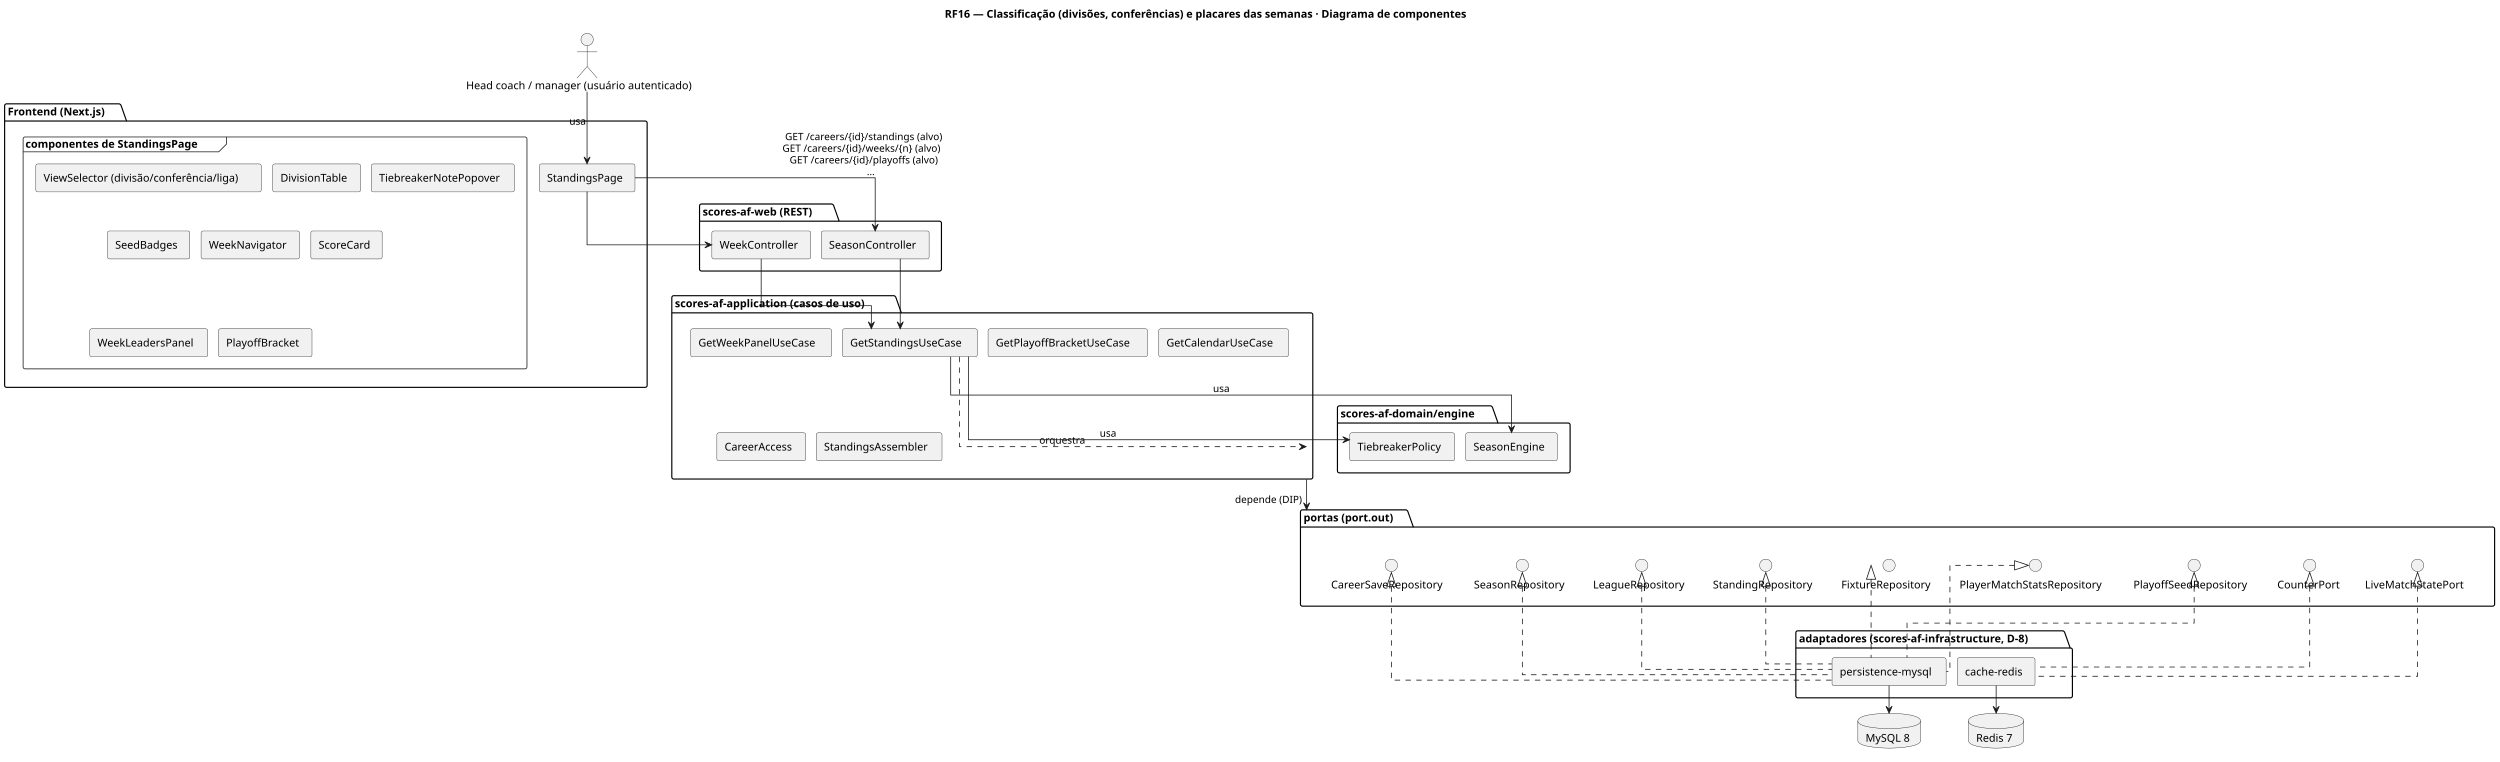
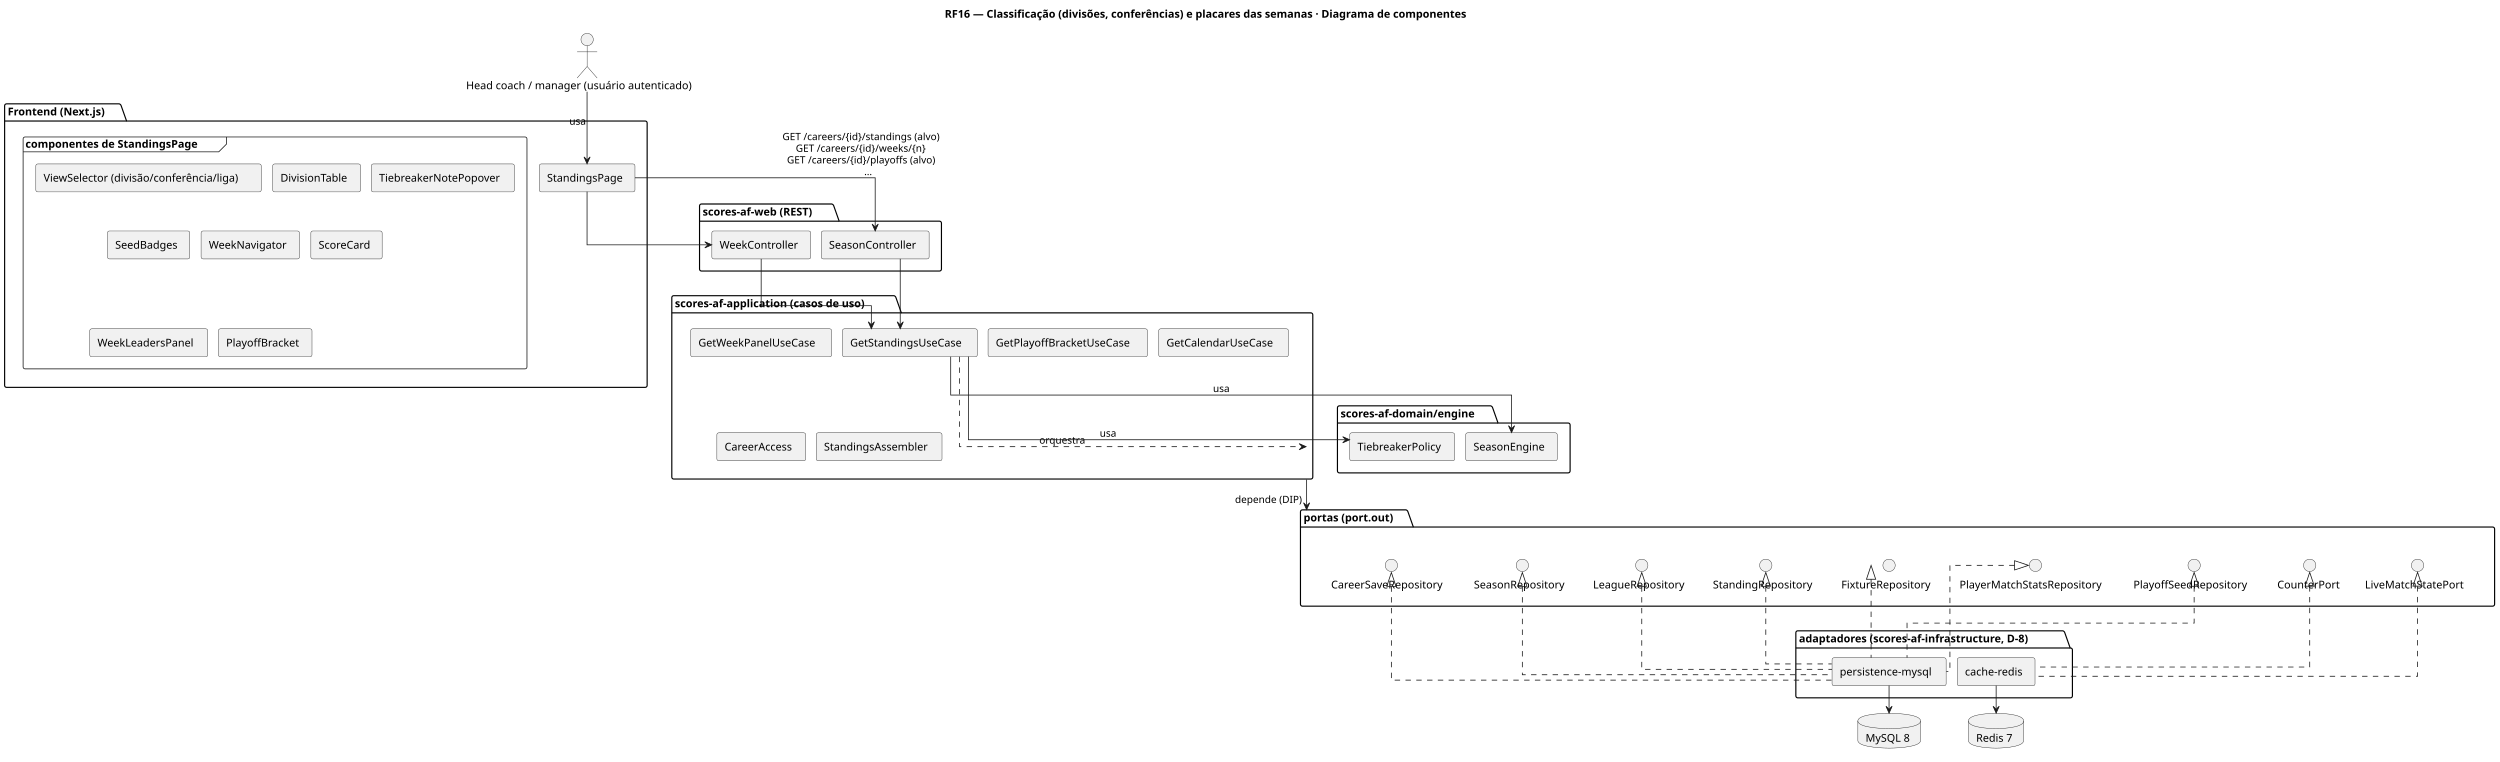
<svg xmlns="http://www.w3.org/2000/svg" contentStyleType="text/css" data-diagram-type="DESCRIPTION" height="988px" preserveAspectRatio="none" style="width:3245px;height:988px;background:#FFFFFF;" version="1.1" viewBox="0 0 3245 988" width="3245px" zoomAndPan="magnify">
  <defs />
  <g>
    <g class="title" data-source-line="1">
      <text fill="#000000" font-family="sans-serif" font-size="14" font-weight="bold" lengthAdjust="spacing" textLength="778.511" x="1226.245" y="22.995">RF16 — Classificação (divisões, conferências) e placares das semanas · Diagrama de componentes</text>
    </g>
    <g class="cluster" data-entity="pkg_fe" data-source-line="7" data-uid="ent0003" id="cluster_pkg_fe">
      <path d="M8.5,134.797 L154.784,134.797 A3.75,3.75 0 0 1 157.284,137.297 L164.284,157.094 L837.5,157.094 A2.5,2.5 0 0 1 840,159.594 L840,500.297 A2.5,2.5 0 0 1 837.5,502.797 L8.5,502.797 A2.5,2.5 0 0 1 6,500.297 L6,137.297 A2.5,2.5 0 0 1 8.5,134.797" fill="none" style="stroke:#000000;stroke-width:1.5;" />
      <line style="stroke:#000000;stroke-width:1.5;" x1="6" x2="164.284" y1="157.094" y2="157.094" />
      <text fill="#000000" font-family="sans-serif" font-size="14" font-weight="bold" lengthAdjust="spacing" textLength="145.284" x="10" y="149.792">Frontend (Next.js)</text>
    </g>
    <g class="cluster" data-entity="pkg_fe_sub" data-source-line="9" data-uid="ent0005" id="cluster_pkg_fe_sub">
      <rect fill="none" height="301" rx="2.5" ry="2.5" style="stroke:#181818;stroke-width:1;" width="654" x="30" y="177.797" />
      <path d="M293.914,177.797 L293.914,187.094 L283.914,197.094 L30,197.094" fill="none" style="stroke:#181818;stroke-width:1;" />
      <text fill="#000000" font-family="sans-serif" font-size="14" font-weight="bold" lengthAdjust="spacing" textLength="253.914" x="33" y="191.792">componentes de StandingsPage</text>
    </g>
    <g class="cluster" data-entity="pkg_web" data-source-line="20" data-uid="ent0014" id="cluster_pkg_web">
      <path d="M910.5,264.797 L1079.739,264.797 A3.75,3.75 0 0 1 1082.239,267.297 L1089.239,287.094 L1219.5,287.094 A2.5,2.5 0 0 1 1222,289.594 L1222,349.297 A2.5,2.5 0 0 1 1219.5,351.797 L910.5,351.797 A2.5,2.5 0 0 1 908,349.297 L908,267.297 A2.5,2.5 0 0 1 910.5,264.797" fill="none" style="stroke:#000000;stroke-width:1.5;" />
      <line style="stroke:#000000;stroke-width:1.5;" x1="908" x2="1089.239" y1="287.094" y2="287.094" />
      <text fill="#000000" font-family="sans-serif" font-size="14" font-weight="bold" lengthAdjust="spacing" textLength="168.239" x="912" y="279.792">scores-af-web (REST)</text>
    </g>
    <g class="cluster" data-entity="pkg_app" data-source-line="24" data-uid="ent0017" id="cluster_pkg_app">
      <path d="M874.5,383.797 L1160.436,383.797 A3.75,3.75 0 0 1 1162.936,386.297 L1169.936,406.094 L1701.5,406.094 A2.5,2.5 0 0 1 1704,408.594 L1704,619.297 A2.5,2.5 0 0 1 1701.5,621.797 L874.5,621.797 A2.5,2.5 0 0 1 872,619.297 L872,386.297 A2.5,2.5 0 0 1 874.5,383.797" fill="none" style="stroke:#000000;stroke-width:1.5;" />
      <line style="stroke:#000000;stroke-width:1.5;" x1="872" x2="1169.936" y1="406.094" y2="406.094" />
      <text fill="#000000" font-family="sans-serif" font-size="14" font-weight="bold" lengthAdjust="spacing" textLength="284.935" x="876" y="398.792">scores-af-application (casos de uso)</text>
    </g>
    <g class="cluster" data-entity="pkg_eng" data-source-line="32" data-uid="ent0024" id="cluster_pkg_eng">
      <path d="M1738.5,526.797 L1934.939,526.797 A3.75,3.75 0 0 1 1937.439,529.297 L1944.439,549.094 L2035.5,549.094 A2.5,2.5 0 0 1 2038,551.594 L2038,611.297 A2.5,2.5 0 0 1 2035.5,613.797 L1738.5,613.797 A2.5,2.5 0 0 1 1736,611.297 L1736,529.297 A2.5,2.5 0 0 1 1738.5,526.797" fill="none" style="stroke:#000000;stroke-width:1.5;" />
      <line style="stroke:#000000;stroke-width:1.5;" x1="1736" x2="1944.439" y1="549.094" y2="549.094" />
      <text fill="#000000" font-family="sans-serif" font-size="14" font-weight="bold" lengthAdjust="spacing" textLength="195.44" x="1740" y="541.792">scores-af-domain/engine</text>
    </g>
    <g class="cluster" data-entity="pkg_ports" data-source-line="36" data-uid="ent0027" id="cluster_pkg_ports">
      <path d="M1690.5,661.797 L1825.02,661.797 A3.75,3.75 0 0 1 1827.52,664.297 L1834.52,684.094 L3235.5,684.094 A2.5,2.5 0 0 1 3238,686.594 L3238,784.297 A2.5,2.5 0 0 1 3235.5,786.797 L1690.5,786.797 A2.5,2.5 0 0 1 1688,784.297 L1688,664.297 A2.5,2.5 0 0 1 1690.5,661.797" fill="none" style="stroke:#000000;stroke-width:1.5;" />
      <line style="stroke:#000000;stroke-width:1.5;" x1="1688" x2="1834.52" y1="684.094" y2="684.094" />
      <text fill="#000000" font-family="sans-serif" font-size="14" font-weight="bold" lengthAdjust="spacing" textLength="133.519" x="1692" y="676.792">portas (port.out)</text>
    </g>
    <g class="cluster" data-entity="pkg_ad" data-source-line="47" data-uid="ent0037" id="cluster_pkg_ad">
      <path d="M2333.5,818.797 L2677.589,818.797 A3.75,3.75 0 0 1 2680.089,821.297 L2687.089,841.094 L2687.5,841.094 A2.5,2.5 0 0 1 2690,843.594 L2690,903.297 A2.5,2.5 0 0 1 2687.5,905.797 L2333.5,905.797 A2.5,2.5 0 0 1 2331,903.297 L2331,821.297 A2.5,2.5 0 0 1 2333.5,818.797" fill="none" style="stroke:#000000;stroke-width:1.5;" />
      <line style="stroke:#000000;stroke-width:1.5;" x1="2331" x2="2687.089" y1="841.094" y2="841.094" />
      <text fill="#000000" font-family="sans-serif" font-size="14" font-weight="bold" lengthAdjust="spacing" textLength="343.089" x="2335" y="833.792">adaptadores (scores-af-infrastructure, D-8)</text>
    </g>
    <g class="entity" data-entity="c2" data-source-line="8" data-uid="ent0004" id="entity_c2">
      <rect fill="#F1F1F1" height="36.297" rx="2.5" ry="2.5" style="stroke:#181818;stroke-width:0.5;" width="124.18" x="700" y="212.797" />
      <text fill="#000000" font-family="sans-serif" font-size="14" lengthAdjust="spacing" textLength="104.18" x="710" y="235.792">StandingsPage</text>
    </g>
    <g class="entity" data-entity="c3" data-source-line="10" data-uid="ent0006" id="entity_c3">
      <rect fill="#F1F1F1" height="36.297" rx="2.5" ry="2.5" style="stroke:#181818;stroke-width:0.5;" width="292.569" x="46.5" y="212.797" />
      <text fill="#000000" font-family="sans-serif" font-size="14" lengthAdjust="spacing" textLength="272.569" x="56.5" y="235.792">ViewSelector (divisão/conferência/liga)</text>
    </g>
    <g class="entity" data-entity="c4" data-source-line="11" data-uid="ent0007" id="entity_c4">
      <rect fill="#F1F1F1" height="36.297" rx="2.5" ry="2.5" style="stroke:#181818;stroke-width:0.5;" width="113.987" x="354" y="212.797" />
      <text fill="#000000" font-family="sans-serif" font-size="14" lengthAdjust="spacing" textLength="93.987" x="364" y="235.792">DivisionTable</text>
    </g>
    <g class="entity" data-entity="c5" data-source-line="12" data-uid="ent0008" id="entity_c5">
      <rect fill="#F1F1F1" height="36.297" rx="2.5" ry="2.5" style="stroke:#181818;stroke-width:0.5;" width="185.621" x="482" y="212.797" />
      <text fill="#000000" font-family="sans-serif" font-size="14" lengthAdjust="spacing" textLength="165.621" x="492" y="235.792">TiebreakerNotePopover</text>
    </g>
    <g class="entity" data-entity="c6" data-source-line="13" data-uid="ent0009" id="entity_c6">
      <rect fill="#F1F1F1" height="36.297" rx="2.5" ry="2.5" style="stroke:#181818;stroke-width:0.5;" width="106.864" x="139.5" y="299.797" />
      <text fill="#000000" font-family="sans-serif" font-size="14" lengthAdjust="spacing" textLength="86.864" x="149.5" y="322.792">SeedBadges</text>
    </g>
    <g class="entity" data-entity="c7" data-source-line="14" data-uid="ent0010" id="entity_c7">
      <rect fill="#F1F1F1" height="36.297" rx="2.5" ry="2.5" style="stroke:#181818;stroke-width:0.5;" width="127.68" x="261" y="299.797" />
      <text fill="#000000" font-family="sans-serif" font-size="14" lengthAdjust="spacing" textLength="107.68" x="271" y="322.792">WeekNavigator</text>
    </g>
    <g class="entity" data-entity="c8" data-source-line="15" data-uid="ent0011" id="entity_c8">
      <rect fill="#F1F1F1" height="36.297" rx="2.5" ry="2.5" style="stroke:#181818;stroke-width:0.5;" width="92.516" x="403.5" y="299.797" />
      <text fill="#000000" font-family="sans-serif" font-size="14" lengthAdjust="spacing" textLength="72.516" x="413.5" y="322.792">ScoreCard</text>
    </g>
    <g class="entity" data-entity="c9" data-source-line="16" data-uid="ent0012" id="entity_c9">
      <rect fill="#F1F1F1" height="36.297" rx="2.5" ry="2.5" style="stroke:#181818;stroke-width:0.5;" width="153.116" x="116.5" y="426.797" />
      <text fill="#000000" font-family="sans-serif" font-size="14" lengthAdjust="spacing" textLength="133.116" x="126.5" y="449.792">WeekLeadersPanel</text>
    </g>
    <g class="entity" data-entity="c10" data-source-line="17" data-uid="ent0013" id="entity_c10">
      <rect fill="#F1F1F1" height="36.297" rx="2.5" ry="2.5" style="stroke:#181818;stroke-width:0.5;" width="121.466" x="283.5" y="426.797" />
      <text fill="#000000" font-family="sans-serif" font-size="14" lengthAdjust="spacing" textLength="101.466" x="293.5" y="449.792">PlayoffBracket</text>
    </g>
    <g class="entity" data-entity="c11" data-source-line="21" data-uid="ent0015" id="entity_c11">
      <rect fill="#F1F1F1" height="36.297" rx="2.5" ry="2.5" style="stroke:#181818;stroke-width:0.5;" width="139.984" x="1066" y="299.797" />
      <text fill="#000000" font-family="sans-serif" font-size="14" lengthAdjust="spacing" textLength="119.984" x="1076" y="322.792">SeasonController</text>
    </g>
    <g class="entity" data-entity="c12" data-source-line="22" data-uid="ent0016" id="entity_c12">
      <rect fill="#F1F1F1" height="36.297" rx="2.5" ry="2.5" style="stroke:#181818;stroke-width:0.5;" width="128.35" x="924" y="299.797" />
      <text fill="#000000" font-family="sans-serif" font-size="14" lengthAdjust="spacing" textLength="108.35" x="934" y="322.792">WeekController</text>
    </g>
    <g class="entity" data-entity="c13" data-source-line="25" data-uid="ent0018" id="entity_c13">
      <rect fill="#F1F1F1" height="36.297" rx="2.5" ry="2.5" style="stroke:#181818;stroke-width:0.5;" width="175.025" x="1093.5" y="426.797" />
      <text fill="#000000" font-family="sans-serif" font-size="14" lengthAdjust="spacing" textLength="155.025" x="1103.5" y="449.792">GetStandingsUseCase</text>
    </g>
    <g class="entity" data-entity="c14" data-source-line="26" data-uid="ent0019" id="entity_c14">
      <rect fill="#F1F1F1" height="36.297" rx="2.5" ry="2.5" style="stroke:#181818;stroke-width:0.5;" width="182.941" x="896.5" y="426.797" />
      <text fill="#000000" font-family="sans-serif" font-size="14" lengthAdjust="spacing" textLength="162.941" x="906.5" y="449.792">GetWeekPanelUseCase</text>
    </g>
    <g class="entity" data-entity="c15" data-source-line="27" data-uid="ent0020" id="entity_c15">
      <rect fill="#F1F1F1" height="36.297" rx="2.5" ry="2.5" style="stroke:#181818;stroke-width:0.5;" width="206.833" x="1282.5" y="426.797" />
      <text fill="#000000" font-family="sans-serif" font-size="14" lengthAdjust="spacing" textLength="186.833" x="1292.5" y="449.792">GetPlayoffBracketUseCase</text>
    </g>
    <g class="entity" data-entity="c16" data-source-line="28" data-uid="ent0021" id="entity_c16">
      <rect fill="#F1F1F1" height="36.297" rx="2.5" ry="2.5" style="stroke:#181818;stroke-width:0.5;" width="168.319" x="1504" y="426.797" />
      <text fill="#000000" font-family="sans-serif" font-size="14" lengthAdjust="spacing" textLength="148.319" x="1514" y="449.792">GetCalendarUseCase</text>
    </g>
    <g class="entity" data-entity="c17" data-source-line="29" data-uid="ent0022" id="entity_c17">
      <rect fill="#F1F1F1" height="36.297" rx="2.5" ry="2.5" style="stroke:#181818;stroke-width:0.5;" width="115.266" x="930.5" y="561.797" />
      <text fill="#000000" font-family="sans-serif" font-size="14" lengthAdjust="spacing" textLength="95.266" x="940.5" y="584.792">CareerAccess</text>
    </g>
    <g class="entity" data-entity="c18" data-source-line="30" data-uid="ent0023" id="entity_c18">
      <rect fill="#F1F1F1" height="36.297" rx="2.5" ry="2.5" style="stroke:#181818;stroke-width:0.5;" width="163.22" x="1059.5" y="561.797" />
      <text fill="#000000" font-family="sans-serif" font-size="14" lengthAdjust="spacing" textLength="143.22" x="1069.5" y="584.792">StandingsAssembler</text>
    </g>
    <g class="entity" data-entity="c19" data-source-line="33" data-uid="ent0025" id="entity_c19">
      <rect fill="#F1F1F1" height="36.297" rx="2.5" ry="2.5" style="stroke:#181818;stroke-width:0.5;" width="118.793" x="1902.5" y="561.797" />
      <text fill="#000000" font-family="sans-serif" font-size="14" lengthAdjust="spacing" textLength="98.793" x="1912.5" y="584.792">SeasonEngine</text>
    </g>
    <g class="entity" data-entity="c20" data-source-line="34" data-uid="ent0026" id="entity_c20">
      <rect fill="#F1F1F1" height="36.297" rx="2.5" ry="2.5" style="stroke:#181818;stroke-width:0.5;" width="136.136" x="1752" y="561.797" />
      <text fill="#000000" font-family="sans-serif" font-size="14" lengthAdjust="spacing" textLength="116.136" x="1762" y="584.792">TiebreakerPolicy</text>
    </g>
    <g class="entity" data-entity="c21" data-source-line="37" data-uid="ent0028" id="entity_c21">
      <ellipse cx="1806" cy="733.797" fill="#F1F1F1" rx="8" ry="8" style="stroke:#181818;stroke-width:0.5;" />
      <text fill="#000000" font-family="sans-serif" font-size="14" lengthAdjust="spacing" textLength="156.529" x="1727.735" y="763.792">CareerSaveRepository</text>
    </g>
    <g class="entity" data-entity="c22" data-source-line="38" data-uid="ent0029" id="entity_c22">
      <ellipse cx="1976" cy="733.797" fill="#F1F1F1" rx="8" ry="8" style="stroke:#181818;stroke-width:0.5;" />
      <text fill="#000000" font-family="sans-serif" font-size="14" lengthAdjust="spacing" textLength="125.884" x="1913.058" y="763.792">SeasonRepository</text>
    </g>
    <g class="entity" data-entity="c23" data-source-line="39" data-uid="ent0030" id="entity_c23">
      <ellipse cx="2131" cy="733.797" fill="#F1F1F1" rx="8" ry="8" style="stroke:#181818;stroke-width:0.5;" />
      <text fill="#000000" font-family="sans-serif" font-size="14" lengthAdjust="spacing" textLength="126.438" x="2067.781" y="763.792">LeagueRepository</text>
    </g>
    <g class="entity" data-entity="c24" data-source-line="40" data-uid="ent0031" id="entity_c24">
      <ellipse cx="2292" cy="733.797" fill="#F1F1F1" rx="8" ry="8" style="stroke:#181818;stroke-width:0.5;" />
      <text fill="#000000" font-family="sans-serif" font-size="14" lengthAdjust="spacing" textLength="137.436" x="2223.282" y="763.792">StandingRepository</text>
    </g>
    <g class="entity" data-entity="c25" data-source-line="41" data-uid="ent0032" id="entity_c25">
      <ellipse cx="2452" cy="733.797" fill="#F1F1F1" rx="8" ry="8" style="stroke:#181818;stroke-width:0.5;" />
      <text fill="#000000" font-family="sans-serif" font-size="14" lengthAdjust="spacing" textLength="124.031" x="2389.984" y="763.792">FixtureRepository</text>
    </g>
    <g class="entity" data-entity="c26" data-source-line="42" data-uid="ent0033" id="entity_c26">
      <ellipse cx="2642" cy="733.797" fill="#F1F1F1" rx="8" ry="8" style="stroke:#181818;stroke-width:0.5;" />
      <text fill="#000000" font-family="sans-serif" font-size="14" lengthAdjust="spacing" textLength="197.094" x="2543.453" y="763.792">PlayerMatchStatsRepository</text>
    </g>
    <g class="entity" data-entity="c27" data-source-line="43" data-uid="ent0034" id="entity_c27">
      <ellipse cx="2848" cy="733.797" fill="#F1F1F1" rx="8" ry="8" style="stroke:#181818;stroke-width:0.5;" />
      <text fill="#000000" font-family="sans-serif" font-size="14" lengthAdjust="spacing" textLength="157.691" x="2769.154" y="763.792">PlayoffSeedRepository</text>
    </g>
    <g class="entity" data-entity="c28" data-source-line="44" data-uid="ent0035" id="entity_c28">
      <ellipse cx="2998" cy="733.797" fill="#F1F1F1" rx="8" ry="8" style="stroke:#181818;stroke-width:0.5;" />
      <text fill="#000000" font-family="sans-serif" font-size="14" lengthAdjust="spacing" textLength="84.198" x="2955.901" y="763.792">CounterPort</text>
    </g>
    <g class="entity" data-entity="c29" data-source-line="45" data-uid="ent0036" id="entity_c29">
      <ellipse cx="3138" cy="733.797" fill="#F1F1F1" rx="8" ry="8" style="stroke:#181818;stroke-width:0.5;" />
      <text fill="#000000" font-family="sans-serif" font-size="14" lengthAdjust="spacing" textLength="136.616" x="3069.692" y="763.792">LiveMatchStatePort</text>
    </g>
    <g class="entity" data-entity="c30" data-source-line="48" data-uid="ent0038" id="entity_c30">
      <rect fill="#F1F1F1" height="36.297" rx="2.5" ry="2.5" style="stroke:#181818;stroke-width:0.5;" width="148.065" x="2378" y="853.797" />
      <text fill="#000000" font-family="sans-serif" font-size="14" lengthAdjust="spacing" textLength="128.065" x="2388" y="876.792">persistence-mysql</text>
    </g>
    <g class="entity" data-entity="c31" data-source-line="49" data-uid="ent0039" id="entity_c31">
      <rect fill="#F1F1F1" height="36.297" rx="2.5" ry="2.5" style="stroke:#181818;stroke-width:0.5;" width="100.951" x="2540.5" y="853.797" />
      <text fill="#000000" font-family="sans-serif" font-size="14" lengthAdjust="spacing" textLength="80.951" x="2550.5" y="876.792">cache-redis</text>
    </g>
    <g class="entity" data-entity="c1" data-source-line="6" data-uid="ent0002" id="entity_c1">
      <ellipse cx="762.1" cy="51.297" fill="#F1F1F1" rx="8" ry="8" style="stroke:#181818;stroke-width:0.5;" />
      <path d="M762.1,59.297 L762.1,86.297 M749.1,67.297 L775.1,67.297 M762.1,86.297 L749.1,101.297 M762.1,86.297 L775.1,101.297" fill="none" style="stroke:#181818;stroke-width:0.5;" />
      <text fill="#000000" font-family="sans-serif" font-size="14" lengthAdjust="spacing" textLength="314.2" x="605" y="115.792">Head coach / manager (usuário autenticado)</text>
    </g>
    <g class="entity" data-entity="s1" data-source-line="51" data-uid="ent0040" id="entity_s1">
      <path d="M2411.5,935.797 C2411.5,925.797 2452.214,925.797 2452.214,925.797 C2452.214,925.797 2492.928,925.797 2492.928,935.797 L2492.928,961.094 C2492.928,971.094 2452.214,971.094 2452.214,971.094 C2452.214,971.094 2411.5,971.094 2411.5,961.094 L2411.5,935.797" fill="#F1F1F1" style="stroke:#181818;stroke-width:0.5;" />
      <path d="M2411.5,935.797 C2411.5,945.797 2452.214,945.797 2452.214,945.797 C2452.214,945.797 2492.928,945.797 2492.928,935.797" fill="none" style="stroke:#181818;stroke-width:0.5;" />
      <text fill="#000000" font-family="sans-serif" font-size="14" lengthAdjust="spacing" textLength="61.428" x="2421.5" y="962.792">MySQL 8</text>
    </g>
    <g class="entity" data-entity="s2" data-source-line="52" data-uid="ent0041" id="entity_s2">
      <path d="M2555,935.797 C2555,925.797 2590.884,925.797 2590.884,925.797 C2590.884,925.797 2626.769,925.797 2626.769,935.797 L2626.769,961.094 C2626.769,971.094 2590.884,971.094 2590.884,971.094 C2590.884,971.094 2555,971.094 2555,961.094 L2555,935.797" fill="#F1F1F1" style="stroke:#181818;stroke-width:0.5;" />
      <path d="M2555,935.797 C2555,945.797 2590.884,945.797 2590.884,945.797 C2590.884,945.797 2626.769,945.797 2626.769,935.797" fill="none" style="stroke:#181818;stroke-width:0.5;" />
      <text fill="#000000" font-family="sans-serif" font-size="14" lengthAdjust="spacing" textLength="51.769" x="2565" y="962.792">Redis 7</text>
    </g>
    <g class="link" data-entity-1="c1" data-entity-2="c2" data-source-line="53" data-uid="lnk42" id="link_c1_c2">
      <path d="M762,119.037 C762,149.067 762,183.547 762,206.637" fill="none" id="c1-to-c2" style="stroke:#181818;stroke-width:1;" />
      <polygon fill="#181818" points="762,212.637,766,203.637,762,207.637,758,203.637,762,212.637" style="stroke:#181818;stroke-width:1;" />
      <text fill="#000000" font-family="sans-serif" font-size="13" lengthAdjust="spacing" textLength="22.979" x="739" y="161.904">usa</text>
    </g>
    <g class="link" data-entity-1="c2" data-entity-2="c11" data-source-line="54" data-uid="lnk43" id="link_c2_c11">
      <path d="M824.18,230.797 C930.53,230.797 1136,230.797 1136,230.797 C1136,230.797 1136,268.287 1136,293.767" fill="none" id="c2-to-c11" style="stroke:#181818;stroke-width:1;" />
      <polygon fill="#181818" points="1136,299.767,1140,290.767,1136,294.767,1132,290.767,1136,299.767" style="stroke:#181818;stroke-width:1;" />
-       <text fill="#000000" font-family="sans-serif" font-size="13" lengthAdjust="spacing" textLength="225.183" x="1019.024" y="181.864">GET /careers/{id}/standings (alvo)</text>
-       <text fill="#000000" font-family="sans-serif" font-size="13" lengthAdjust="spacing" textLength="232.07" x="1015.58" y="196.997">GET /careers/{id}/weeks/{n} (alvo)</text>
-       <text fill="#000000" font-family="sans-serif" font-size="13" lengthAdjust="spacing" textLength="213.383" x="1024.924" y="212.129">GET /careers/{id}/playoffs (alvo)</text>
-       <text fill="#000000" font-family="sans-serif" font-size="13" lengthAdjust="spacing" textLength="13" x="1125.115" y="227.262">…</text>
+       <text fill="#000000" font-family="sans-serif" font-size="13" lengthAdjust="spacing" textLength="225.183" x="1015.58" y="181.864">GET /careers/{id}/standings (alvo)</text>
+       <text fill="#000000" font-family="sans-serif" font-size="13" lengthAdjust="spacing" textLength="190.569" x="1032.887" y="196.997">GET /careers/{id}/weeks/{n}</text>
+       <text fill="#000000" font-family="sans-serif" font-size="13" lengthAdjust="spacing" textLength="213.383" x="1021.48" y="212.129">GET /careers/{id}/playoffs (alvo)</text>
+       <text fill="#000000" font-family="sans-serif" font-size="13" lengthAdjust="spacing" textLength="13" x="1121.672" y="227.262">…</text>
    </g>
    <g class="link" data-entity-1="c2" data-entity-2="c12" data-source-line="55" data-uid="lnk44" id="link_c2_c12">
      <path d="M762,248.827 C762,274.307 762,317.797 762,317.797 C762,317.797 851.03,317.797 917.84,317.797" fill="none" id="c2-to-c12" style="stroke:#181818;stroke-width:1;" />
      <polygon fill="#181818" points="923.84,317.797,914.84,313.797,918.84,317.797,914.84,321.797,923.84,317.797" style="stroke:#181818;stroke-width:1;" />
    </g>
    <g class="link" data-entity-1="c11" data-entity-2="c13" data-source-line="56" data-uid="lnk45" id="link_c11_c13">
      <path d="M1168.5,335.997 C1168.5,360.137 1168.5,396.507 1168.5,420.637" fill="none" id="c11-to-c13" style="stroke:#181818;stroke-width:1;" />
      <polygon fill="#181818" points="1168.5,426.637,1172.5,417.637,1168.5,421.637,1164.5,417.637,1168.5,426.637" style="stroke:#181818;stroke-width:1;" />
    </g>
    <g class="link" data-entity-1="c12" data-entity-2="c13" data-source-line="57" data-uid="lnk46" id="link_c12_c13">
      <path d="M988,336.117 C988,359.457 988,396.797 988,396.797 C988,396.797 1131,396.797 1131,396.797 C1131,396.797 1131,407.057 1131,420.647" fill="none" id="c12-to-c13" style="stroke:#181818;stroke-width:1;" />
      <polygon fill="#181818" points="1131,426.647,1135,417.647,1131,421.647,1127,417.647,1131,426.647" style="stroke:#181818;stroke-width:1;" />
    </g>
    <g class="link" data-entity-1="c13" data-entity-2="pkg_app" data-source-line="58" data-uid="lnk47" id="link_c13_pkg_app">
      <path d="M1245.5,463.007 C1245.5,499.857 1245.5,579.797 1245.5,579.797 C1245.5,579.797 1669.13,579.797 1689.27,579.797" fill="none" id="c13-to-pkg_app" style="stroke:#181818;stroke-width:1;stroke-dasharray:7,7;" />
      <polygon fill="#181818" points="1695.27,579.797,1686.27,575.797,1690.27,579.797,1686.27,583.797,1695.27,579.797" style="stroke:#181818;stroke-width:1;" />
      <text fill="#000000" font-family="sans-serif" font-size="13" lengthAdjust="spacing" textLength="62.969" x="1348.99" y="575.864">orquestra</text>
    </g>
    <g class="link" data-entity-1="c13" data-entity-2="c19" data-source-line="59" data-uid="lnk48" id="link_c13_c19">
      <path d="M1234,463.017 C1234,483.167 1234,512.797 1234,512.797 C1234,512.797 1962,512.797 1962,512.797 C1962,512.797 1962,535.647 1962,555.487" fill="none" id="c13-to-c19" style="stroke:#181818;stroke-width:1;" />
      <polygon fill="#181818" points="1962,561.487,1966,552.487,1962,556.487,1958,552.487,1962,561.487" style="stroke:#181818;stroke-width:1;" />
      <text fill="#000000" font-family="sans-serif" font-size="13" lengthAdjust="spacing" textLength="22.979" x="1574.46" y="508.864">usa</text>
    </g>
    <g class="link" data-entity-1="c13" data-entity-2="c20" data-source-line="60" data-uid="lnk49" id="link_c13_c20">
      <path d="M1257,462.847 C1257,497.687 1257,570.797 1257,570.797 C1257,570.797 1595.92,570.797 1745.81,570.797" fill="none" id="c13-to-c20" style="stroke:#181818;stroke-width:1;" />
      <polygon fill="#181818" points="1751.81,570.797,1742.81,566.797,1746.81,570.797,1742.81,574.797,1751.81,570.797" style="stroke:#181818;stroke-width:1;" />
      <text fill="#000000" font-family="sans-serif" font-size="13" lengthAdjust="spacing" textLength="22.979" x="1427.43" y="566.864">usa</text>
    </g>
    <g class="link" data-entity-1="pkg_app" data-entity-2="pkg_ports" data-source-line="61" data-uid="lnk50" id="link_pkg_app_pkg_ports">
      <path d="M1696,622.455 C1696,622.966 1696,623.48 1696,623.997 C1696,626.062 1696,628.166 1696,630.301 C1696,638.841 1696,647.876 1696,656.909 C1696,658.038 1696,659.168 1696,660.296 C1696,660.578 1696,660.86 1696,661.142 C1696,661.283 1696,655.423 1696,655.564" fill="none" id="pkg_app-to-pkg_ports" style="stroke:#181818;stroke-width:1;" />
      <polygon fill="#181818" points="1696,661.564,1700,652.564,1696,656.564,1692,652.564,1696,661.564" style="stroke:#181818;stroke-width:1;" />
      <text fill="#000000" font-family="sans-serif" font-size="13" lengthAdjust="spacing" textLength="92.949" x="1603" y="652.874">depende (DIP)</text>
    </g>
    <g class="link" data-entity-1="c21" data-entity-2="c30" data-source-line="62" data-uid="lnk52" id="link_c21_c30">
      <path d="M1806,761.117 C1806,793.737 1806,882.797 1806,882.797 C1806,882.797 2208.21,882.797 2377.9,882.797" fill="none" id="c21-backto-c30" style="stroke:#181818;stroke-width:1;stroke-dasharray:7,7;" />
      <polygon fill="none" points="1806,743.117,1800,761.117,1812,761.117,1806,743.117" style="stroke:#181818;stroke-width:1;" />
    </g>
    <g class="link" data-entity-1="c22" data-entity-2="c30" data-source-line="63" data-uid="lnk54" id="link_c22_c30">
      <path d="M1976,761.117 C1976,792.707 1976,875.797 1976,875.797 C1976,875.797 2244.1,875.797 2377.89,875.797" fill="none" id="c22-backto-c30" style="stroke:#181818;stroke-width:1;stroke-dasharray:7,7;" />
      <polygon fill="none" points="1976,743.117,1970,761.117,1982,761.117,1976,743.117" style="stroke:#181818;stroke-width:1;" />
    </g>
    <g class="link" data-entity-1="c23" data-entity-2="c30" data-source-line="64" data-uid="lnk56" id="link_c23_c30">
      <path d="M2131,761.077 C2131,791.577 2131,868.797 2131,868.797 C2131,868.797 2283.15,868.797 2377.95,868.797" fill="none" id="c23-backto-c30" style="stroke:#181818;stroke-width:1;stroke-dasharray:7,7;" />
      <polygon fill="none" points="2131,743.077,2125,761.077,2137,761.077,2131,743.077" style="stroke:#181818;stroke-width:1;" />
    </g>
    <g class="link" data-entity-1="c24" data-entity-2="c30" data-source-line="65" data-uid="lnk58" id="link_c24_c30">
      <path d="M2292,761.007 C2292,790.347 2292,861.797 2292,861.797 C2292,861.797 2335.84,861.797 2377.62,861.797" fill="none" id="c24-backto-c30" style="stroke:#181818;stroke-width:1;stroke-dasharray:7,7;" />
      <polygon fill="none" points="2292,743.007,2286,761.007,2298,761.007,2292,743.007" style="stroke:#181818;stroke-width:1;" />
    </g>
    <g class="link" data-entity-1="c25" data-entity-2="c30" data-source-line="66" data-uid="lnk60" id="link_c25_c30">
      <path d="M2428.67,751.897 C2428.67,755.117 2428.67,817.037 2428.67,853.707" fill="none" id="c25-backto-c30" style="stroke:#181818;stroke-width:1;stroke-dasharray:7,7;" />
      <polygon fill="none" points="2428.67,733.897,2422.67,751.897,2434.67,751.897,2428.67,733.897" style="stroke:#181818;stroke-width:1;" />
    </g>
    <g class="link" data-entity-1="c26" data-entity-2="c30" data-source-line="67" data-uid="lnk62" id="link_c26_c30">
      <path d="M2614.92,733.797 C2588.41,733.797 2531,733.797 2531,733.797 C2531,733.797 2531,871.797 2531,871.797 C2531,871.797 2529.26,871.797 2526.29,871.797" fill="none" id="c26-backto-c30" style="stroke:#181818;stroke-width:1;stroke-dasharray:7,7;" />
      <polygon fill="none" points="2632.92,733.797,2614.92,727.797,2614.92,739.797,2632.92,733.797" style="stroke:#181818;stroke-width:1;" />
    </g>
    <g class="link" data-entity-1="c27" data-entity-2="c30" data-source-line="68" data-uid="lnk64" id="link_c27_c30">
      <path d="M2848,760.997 C2848,781.017 2848,808.797 2848,808.797 C2848,808.797 2475.33,808.797 2475.33,808.797 C2475.33,808.797 2475.33,834.967 2475.33,853.577" fill="none" id="c27-backto-c30" style="stroke:#181818;stroke-width:1;stroke-dasharray:7,7;" />
      <polygon fill="none" points="2848,742.997,2842,760.997,2854,760.997,2848,742.997" style="stroke:#181818;stroke-width:1;" />
    </g>
    <g class="link" data-entity-1="c28" data-entity-2="c31" data-source-line="69" data-uid="lnk66" id="link_c28_c31">
      <path d="M2998,760.867 C2998,790.697 2998,865.797 2998,865.797 C2998,865.797 2750.83,865.797 2641.72,865.797" fill="none" id="c28-backto-c31" style="stroke:#181818;stroke-width:1;stroke-dasharray:7,7;" />
      <polygon fill="none" points="2998,742.867,2992,760.867,3004,760.867,2998,742.867" style="stroke:#181818;stroke-width:1;" />
    </g>
    <g class="link" data-entity-1="c29" data-entity-2="c31" data-source-line="70" data-uid="lnk68" id="link_c29_c31">
      <path d="M3138,760.807 C3138,792.327 3138,877.797 3138,877.797 C3138,877.797 2777.76,877.797 2641.97,877.797" fill="none" id="c29-backto-c31" style="stroke:#181818;stroke-width:1;stroke-dasharray:7,7;" />
      <polygon fill="none" points="3138,742.807,3132,760.807,3144,760.807,3138,742.807" style="stroke:#181818;stroke-width:1;" />
    </g>
    <g class="link" data-entity-1="c30" data-entity-2="s1" data-source-line="71" data-uid="lnk69" id="link_c30_s1">
      <path d="M2452,889.927 C2452,900.617 2452,908.247 2452,919.637" fill="none" id="c30-to-s1" style="stroke:#181818;stroke-width:1;" />
      <polygon fill="#181818" points="2452,925.637,2456,916.637,2452,920.637,2448,916.637,2452,925.637" style="stroke:#181818;stroke-width:1;" />
    </g>
    <g class="link" data-entity-1="c31" data-entity-2="s2" data-source-line="72" data-uid="lnk70" id="link_c31_s2">
      <path d="M2591,889.927 C2591,900.617 2591,908.247 2591,919.637" fill="none" id="c31-to-s2" style="stroke:#181818;stroke-width:1;" />
      <polygon fill="#181818" points="2591,925.637,2595,916.637,2591,920.637,2587,916.637,2591,925.637" style="stroke:#181818;stroke-width:1;" />
    </g>
  </g>
</svg>
